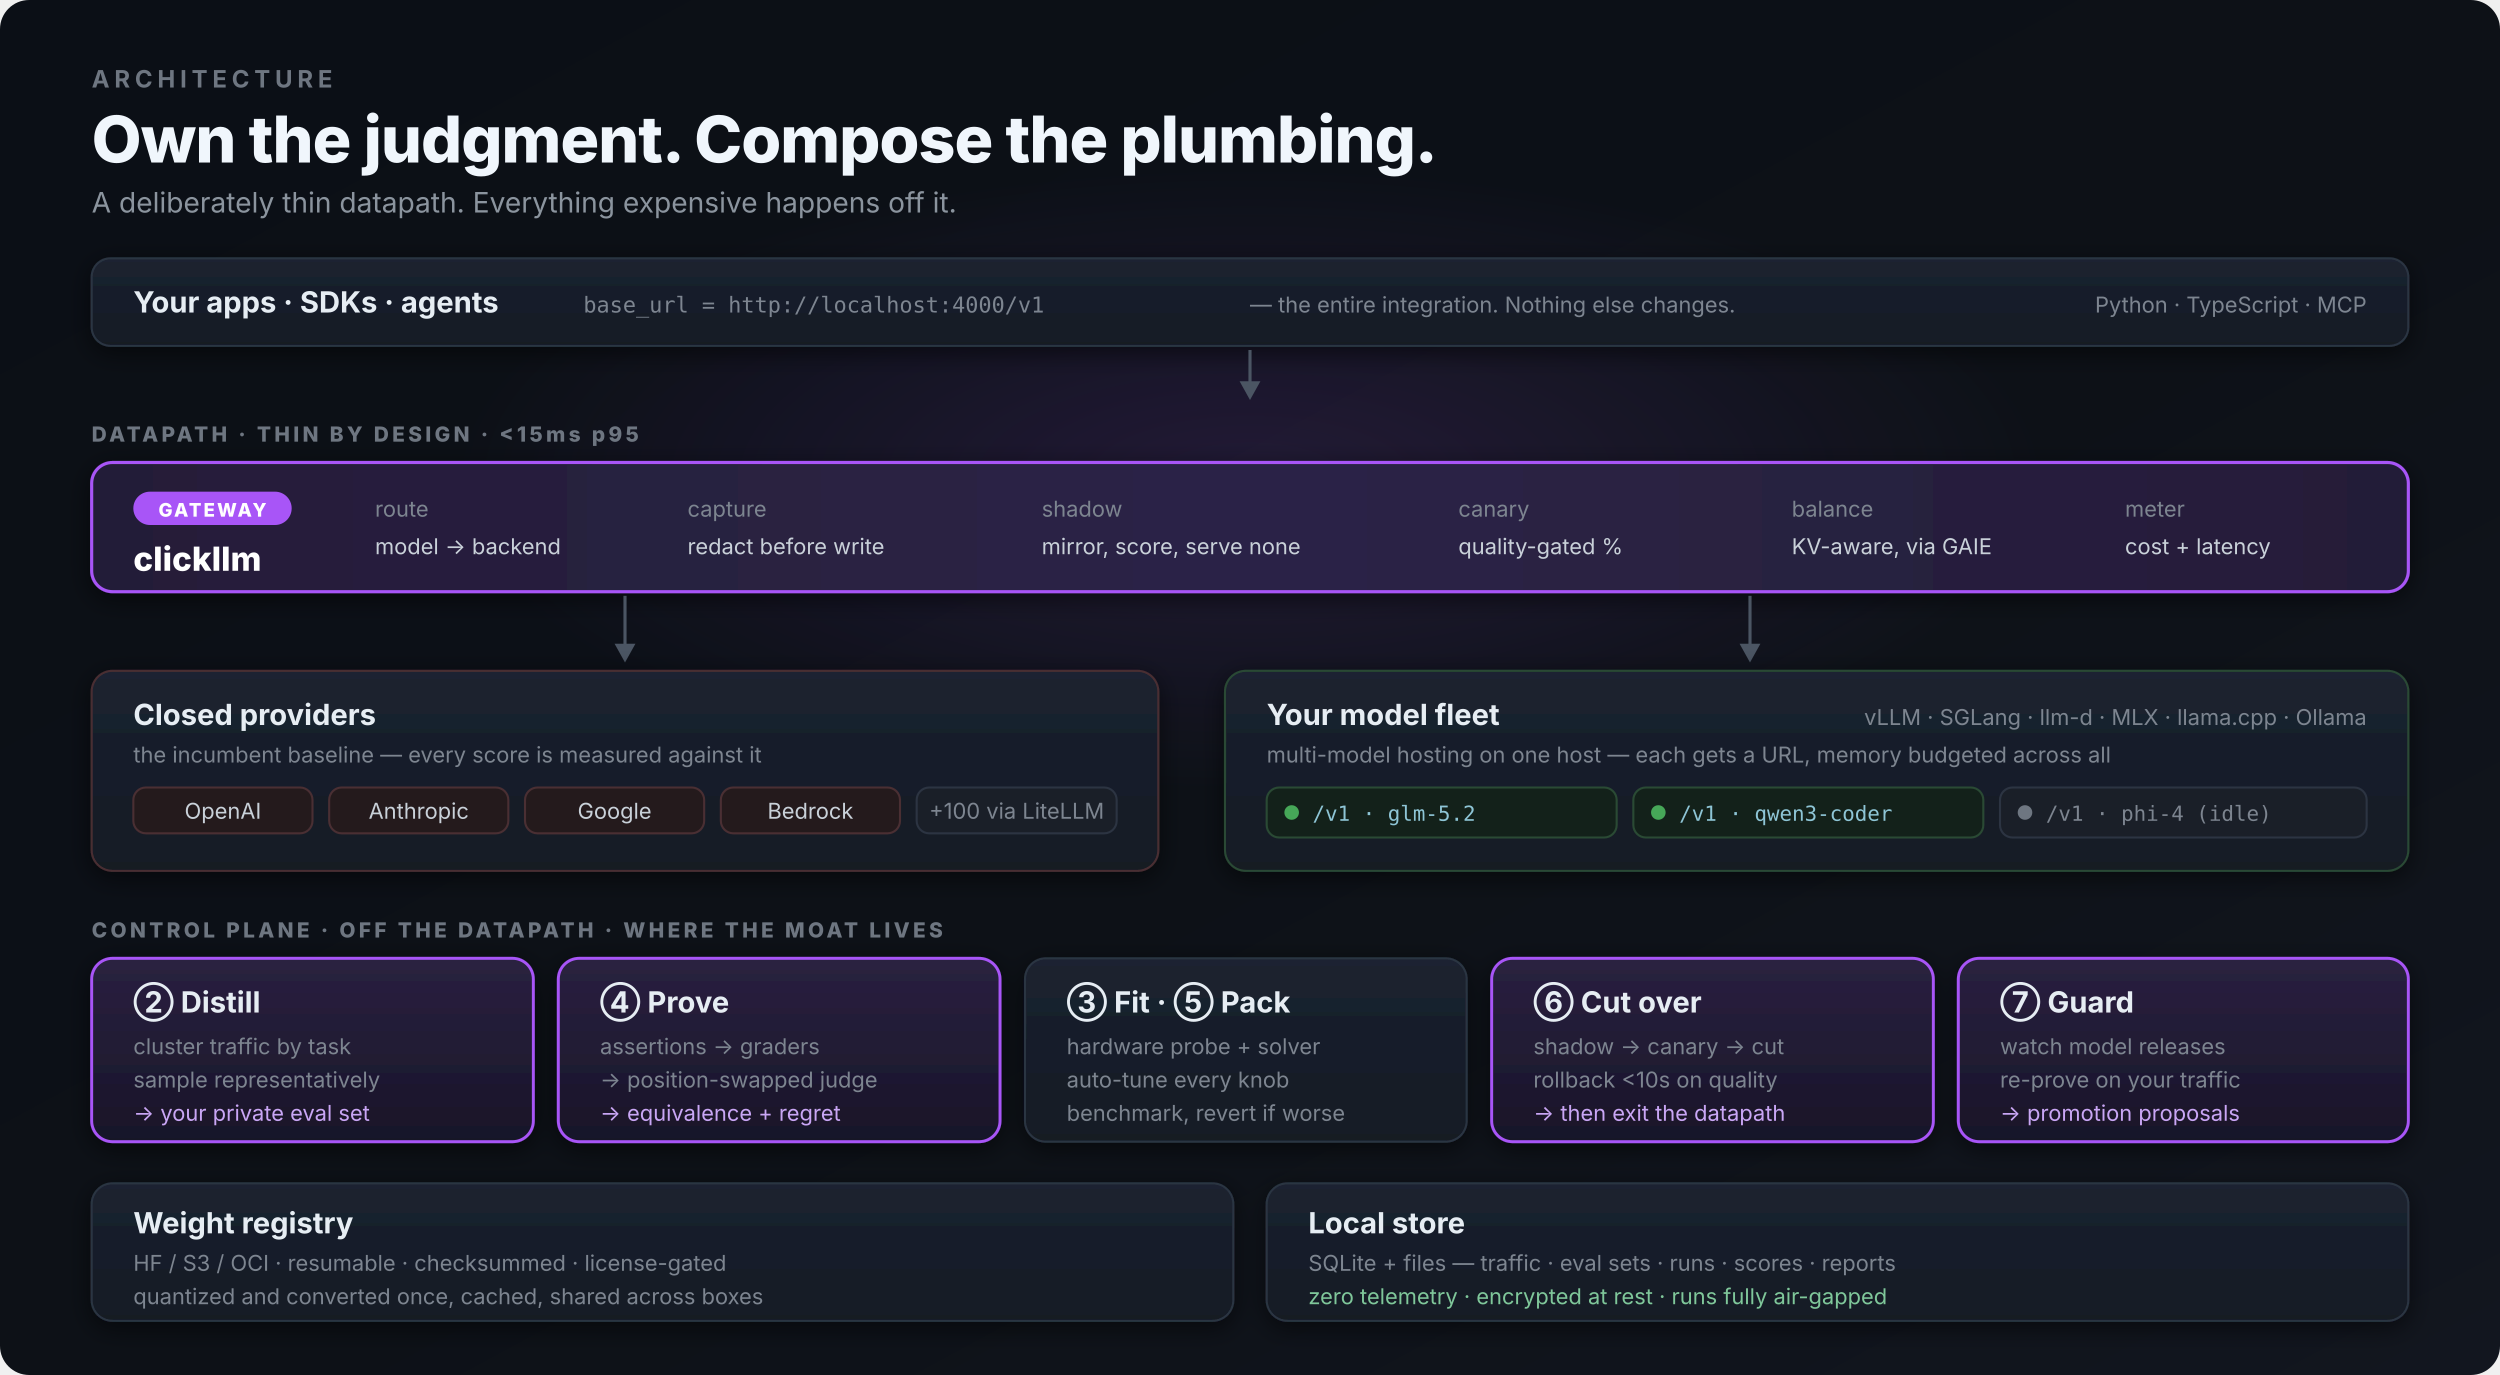
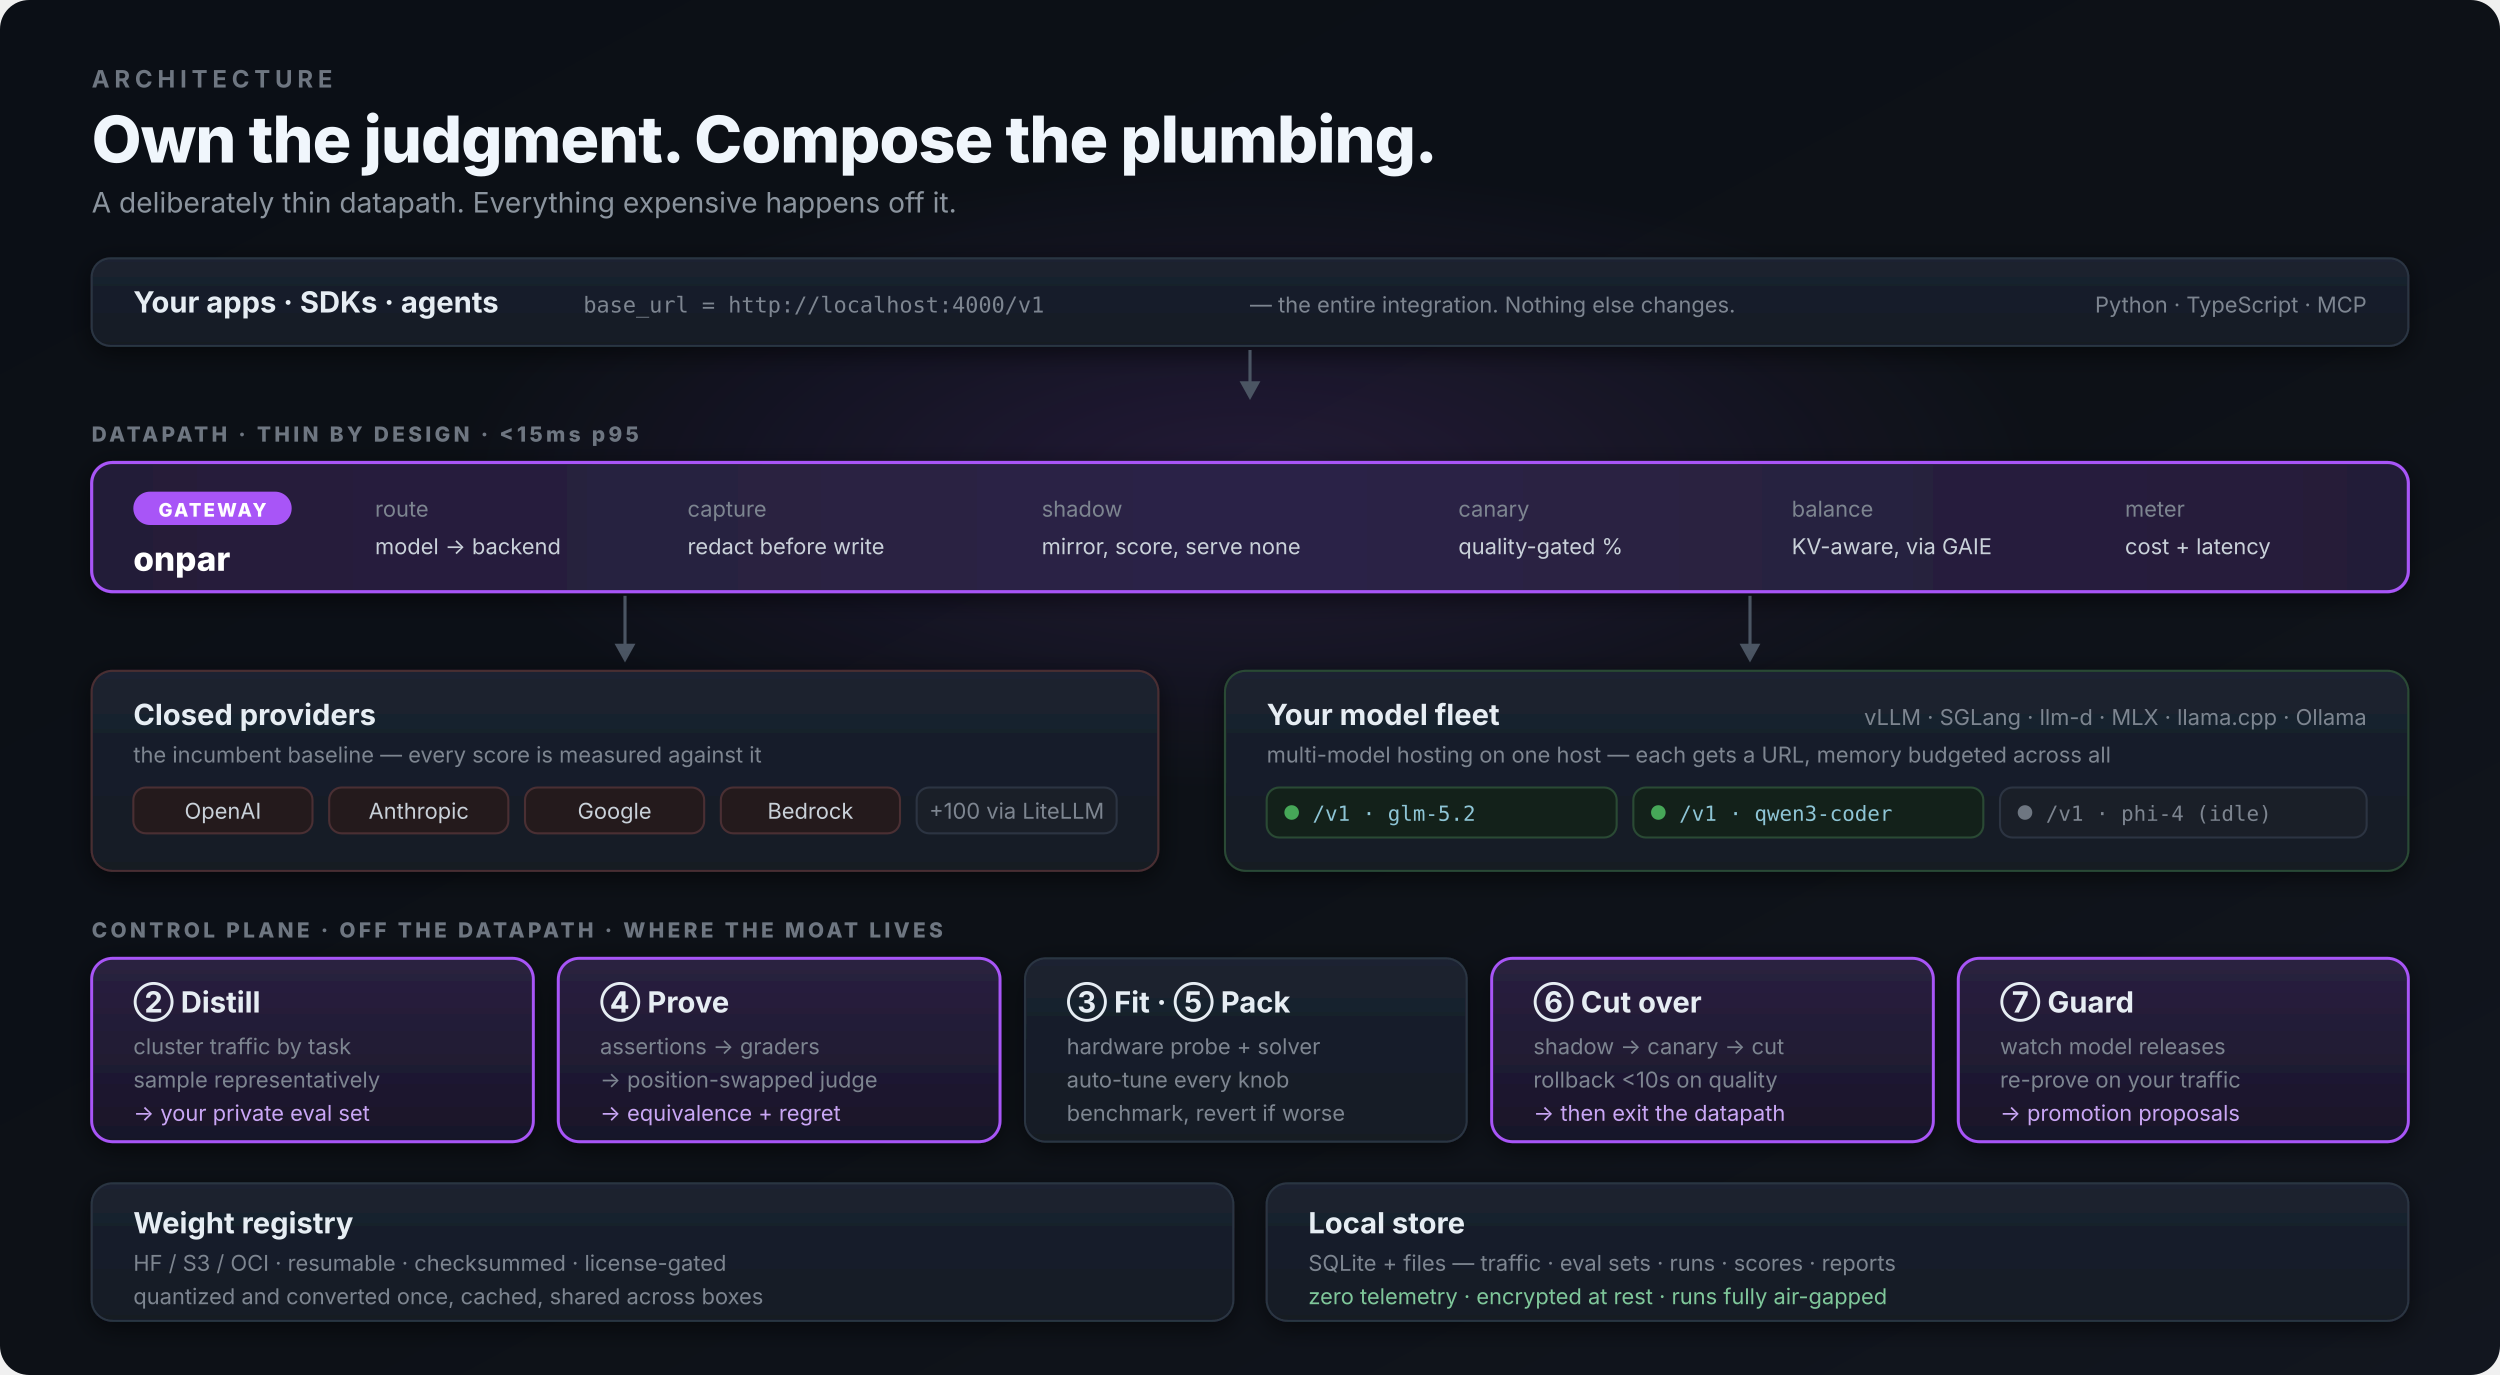
- <svg xmlns="http://www.w3.org/2000/svg" viewBox="0 0 1200 660" width="1200" height="660" role="img" aria-label="clickllm architecture: clients hit a thin OpenAI-compatible gateway that routes between closed providers and a locally hosted multi-model fleet; an off-path control plane distills, proves, packs and guards; weights and state stay on local disk.">
+ <svg xmlns="http://www.w3.org/2000/svg" viewBox="0 0 1200 660" width="1200" height="660" role="img" aria-label="onpar architecture: clients hit a thin OpenAI-compatible gateway that routes between closed providers and a locally hosted multi-model fleet; an off-path control plane distills, proves, packs and guards; weights and state stay on local disk.">
  <defs>
    <linearGradient id="canvas" x1="0" y1="0" x2="1" y2="1">
      <stop offset="0" stop-color="#0b0f16" />
      <stop offset=".55" stop-color="#0d1117" />
      <stop offset="1" stop-color="#12161f" />
    </linearGradient>
    <radialGradient id="halo" cx=".5" cy=".5" r=".5">
      <stop offset="0" stop-color="#a855f7" stop-opacity=".14" />
      <stop offset="1" stop-color="#a855f7" stop-opacity="0" />
    </radialGradient>
    <linearGradient id="card" x1="0" y1="0" x2="0" y2="1">
      <stop offset="0" stop-color="#1b2230" />
      <stop offset="1" stop-color="#141a24" />
    </linearGradient>
    <linearGradient id="ours" x1="0" y1="0" x2="0" y2="1">
      <stop offset="0" stop-color="#2a2140" />
      <stop offset="1" stop-color="#181528" />
    </linearGradient>
    <linearGradient id="gw" x1="0" y1="0" x2="1" y2="0">
      <stop offset="0" stop-color="#241d38" />
      <stop offset=".5" stop-color="#2c2347" />
      <stop offset="1" stop-color="#241d38" />
    </linearGradient>
    <filter id="lift" x="-40%" y="-40%" width="180%" height="180%">
      <feDropShadow dx="0" dy="3" stdDeviation="6" flood-color="#000" flood-opacity=".55" />
    </filter>
    <style>
    .t   { font-family: ui-sans-serif,-apple-system,"Segoe UI",Inter,Roboto,sans-serif; }
    .m   { font-family: ui-monospace,SFMono-Regular,Menlo,monospace; }
    .kick{ font-size:11.5px; fill:#6e7681; letter-spacing:.20em; font-weight:700; }
    .h1  { font-size:31px; font-weight:800; fill:#f0f6fc; letter-spacing:-.015em; }
    .lede{ font-size:13.5px; fill:#8b949e; }
    .zone{ font-size:10px; font-weight:800; letter-spacing:.16em; fill:#6e7681; }
    .ttl { font-size:14px; font-weight:700; fill:#e6edf3; }
    .ttlB{ font-size:16px; font-weight:800; fill:#fff; }
    .cap { font-size:10.5px; fill:#7d8590; }
    .url { font-size:10px; fill:#8ec5d6; }
    .tag { font-size:9px; font-weight:800; letter-spacing:.11em; }
    .ok  { font-size:10.5px; fill:#7fc79a; }
  </style>
  </defs>
  <rect width="1200" height="660" rx="14" fill="url(#canvas)" />
  <ellipse cx="600" cy="230" rx="380" ry="150" fill="url(#halo)" />
  <text class="t kick" x="44" y="42">ARCHITECTURE</text>
  <text class="t h1" x="44" y="78">Own the judgment. Compose the plumbing.</text>
  <text class="t lede" x="44" y="102">A deliberately thin datapath. Everything expensive happens off it.</text>
  <g filter="url(#lift)">
    <rect x="44" y="124" width="1112" height="42" rx="9" fill="url(#card)" stroke="#2c3442" />
  </g>
  <text class="t ttl" x="64" y="150">Your apps · SDKs · agents</text>
  <text class="t cap m" x="280" y="150">base_url = http://localhost:4000/v1</text>
  <text class="t cap" x="600" y="150">— the entire integration. Nothing else changes.</text>
  <text class="t cap" x="1136" y="150" text-anchor="end">Python · TypeScript · MCP</text>
  <path d="M600 168 V186" stroke="#4b5563" stroke-width="1.5" />
  <path d="M600 192 l-5 -9 h10 z" fill="#4b5563" />
  <text class="t zone" x="44" y="212">DATAPATH · THIN BY DESIGN · &lt;15ms p95</text>
  <g filter="url(#lift)">
    <rect x="44" y="222" width="1112" height="62" rx="10" fill="url(#gw)" stroke="#a855f7" stroke-width="1.5" />
  </g>
  <rect x="64" y="236" width="76" height="16" rx="8" fill="#a855f7" />
  <text class="t tag" x="102" y="248" text-anchor="middle" fill="#fff">GATEWAY</text>
-   <text class="t ttlB" x="64" y="274">clickllm</text>
+   <text class="t ttlB" x="64" y="274">onpar</text>
  <g class="t cap">
    <text x="180" y="248">route</text>
    <text x="180" y="266" fill="#c9d1d9">model → backend</text>
    <text x="330" y="248">capture</text>
    <text x="330" y="266" fill="#c9d1d9">redact before write</text>
    <text x="500" y="248">shadow</text>
    <text x="500" y="266" fill="#c9d1d9">mirror, score, serve none</text>
    <text x="700" y="248">canary</text>
    <text x="700" y="266" fill="#c9d1d9">quality-gated %</text>
    <text x="860" y="248">balance</text>
    <text x="860" y="266" fill="#c9d1d9">KV-aware, via GAIE</text>
    <text x="1020" y="248">meter</text>
    <text x="1020" y="266" fill="#c9d1d9">cost + latency</text>
  </g>
  <path d="M300 286 V312" stroke="#4b5563" stroke-width="1.5" />
  <path d="M300 318 l-5 -9 h10 z" fill="#4b5563" />
  <path d="M840 286 V312" stroke="#4b5563" stroke-width="1.5" />
  <path d="M840 318 l-5 -9 h10 z" fill="#4b5563" />
  <g filter="url(#lift)">
    <rect x="44" y="322" width="512" height="96" rx="10" fill="url(#card)" stroke="#4a2f33" />
  </g>
  <text class="t ttl" x="64" y="348">Closed providers</text>
  <text class="t cap" x="64" y="366">the incumbent baseline — every score is measured against it</text>
  <g class="t cap">
    <rect x="64" y="378" width="86" height="22" rx="6" fill="#241a1c" stroke="#4a2f33" />
    <text x="107" y="393" text-anchor="middle" fill="#c9d1d9">OpenAI</text>
    <rect x="158" y="378" width="86" height="22" rx="6" fill="#241a1c" stroke="#4a2f33" />
    <text x="201" y="393" text-anchor="middle" fill="#c9d1d9">Anthropic</text>
    <rect x="252" y="378" width="86" height="22" rx="6" fill="#241a1c" stroke="#4a2f33" />
    <text x="295" y="393" text-anchor="middle" fill="#c9d1d9">Google</text>
    <rect x="346" y="378" width="86" height="22" rx="6" fill="#241a1c" stroke="#4a2f33" />
    <text x="389" y="393" text-anchor="middle" fill="#c9d1d9">Bedrock</text>
    <rect x="440" y="378" width="96" height="22" rx="6" fill="#1a1f28" stroke="#2c3442" />
    <text x="488" y="393" text-anchor="middle">+100 via LiteLLM</text>
  </g>
  <g filter="url(#lift)">
    <rect x="588" y="322" width="568" height="96" rx="10" fill="url(#card)" stroke="#2a4a34" />
  </g>
  <text class="t ttl" x="608" y="348">Your model fleet</text>
  <text class="t cap" x="608" y="366">multi-model hosting on one host — each gets a URL, memory budgeted across all</text>
  <g class="t">
    <rect x="608" y="378" width="168" height="24" rx="6" fill="#13211a" stroke="#2a4a34" />
    <circle cx="620" cy="390" r="3.5" fill="#46a758" />
    <text class="url m" x="630" y="394">/v1 · glm-5.2</text>
    <rect x="784" y="378" width="168" height="24" rx="6" fill="#13211a" stroke="#2a4a34" />
    <circle cx="796" cy="390" r="3.5" fill="#46a758" />
    <text class="url m" x="806" y="394">/v1 · qwen3-coder</text>
    <rect x="960" y="378" width="176" height="24" rx="6" fill="#1a1f28" stroke="#2c3442" />
    <circle cx="972" cy="390" r="3.5" fill="#6e7681" />
    <text class="url m" x="982" y="394" style="fill:#7d8590">/v1 · phi-4 (idle)</text>
  </g>
  <text class="t cap" x="1136" y="348" text-anchor="end">vLLM · SGLang · llm-d · MLX · llama.cpp · Ollama</text>
  <text class="t zone" x="44" y="450">CONTROL PLANE · OFF THE DATAPATH · WHERE THE MOAT LIVES</text>
  <g filter="url(#lift)">
    <rect x="44" y="460" width="212" height="88" rx="10" fill="url(#ours)" stroke="#a855f7" stroke-width="1.4" />
    <rect x="268" y="460" width="212" height="88" rx="10" fill="url(#ours)" stroke="#a855f7" stroke-width="1.4" />
    <rect x="492" y="460" width="212" height="88" rx="10" fill="url(#card)" stroke="#2c3442" />
    <rect x="716" y="460" width="212" height="88" rx="10" fill="url(#ours)" stroke="#a855f7" stroke-width="1.4" />
    <rect x="940" y="460" width="216" height="88" rx="10" fill="url(#ours)" stroke="#a855f7" stroke-width="1.4" />
  </g>
  <g class="t">
    <text class="ttl" x="64" y="486">② Distill</text>
    <text class="cap" x="64" y="506">cluster traffic by task</text>
    <text class="cap" x="64" y="522">sample representatively</text>
    <text class="cap" x="64" y="538" style="fill:#c9a6f5">→ your private eval set</text>
    <text class="ttl" x="288" y="486">④ Prove</text>
    <text class="cap" x="288" y="506">assertions → graders</text>
    <text class="cap" x="288" y="522">→ position-swapped judge</text>
    <text class="cap" x="288" y="538" style="fill:#c9a6f5">→ equivalence + regret</text>
    <text class="ttl" x="512" y="486">③ Fit · ⑤ Pack</text>
    <text class="cap" x="512" y="506">hardware probe + solver</text>
    <text class="cap" x="512" y="522">auto-tune every knob</text>
    <text class="cap" x="512" y="538">benchmark, revert if worse</text>
    <text class="ttl" x="736" y="486">⑥ Cut over</text>
    <text class="cap" x="736" y="506">shadow → canary → cut</text>
    <text class="cap" x="736" y="522">rollback &lt;10s on quality</text>
    <text class="cap" x="736" y="538" style="fill:#c9a6f5">→ then exit the datapath</text>
    <text class="ttl" x="960" y="486">⑦ Guard</text>
    <text class="cap" x="960" y="506">watch model releases</text>
    <text class="cap" x="960" y="522">re-prove on your traffic</text>
    <text class="cap" x="960" y="538" style="fill:#c9a6f5">→ promotion proposals</text>
  </g>
  <g filter="url(#lift)">
    <rect x="44" y="568" width="548" height="66" rx="10" fill="url(#card)" stroke="#2c3442" />
    <rect x="608" y="568" width="548" height="66" rx="10" fill="url(#card)" stroke="#2c3442" />
  </g>
  <text class="t ttl" x="64" y="592">Weight registry</text>
  <text class="t cap" x="64" y="610">HF / S3 / OCI · resumable · checksummed · license-gated</text>
  <text class="t cap" x="64" y="626">quantized and converted once, cached, shared across boxes</text>
  <text class="t ttl" x="628" y="592">Local store</text>
  <text class="t cap" x="628" y="610">SQLite + files — traffic · eval sets · runs · scores · reports</text>
  <text class="t ok" x="628" y="626">zero telemetry · encrypted at rest · runs fully air-gapped</text>
</svg>
